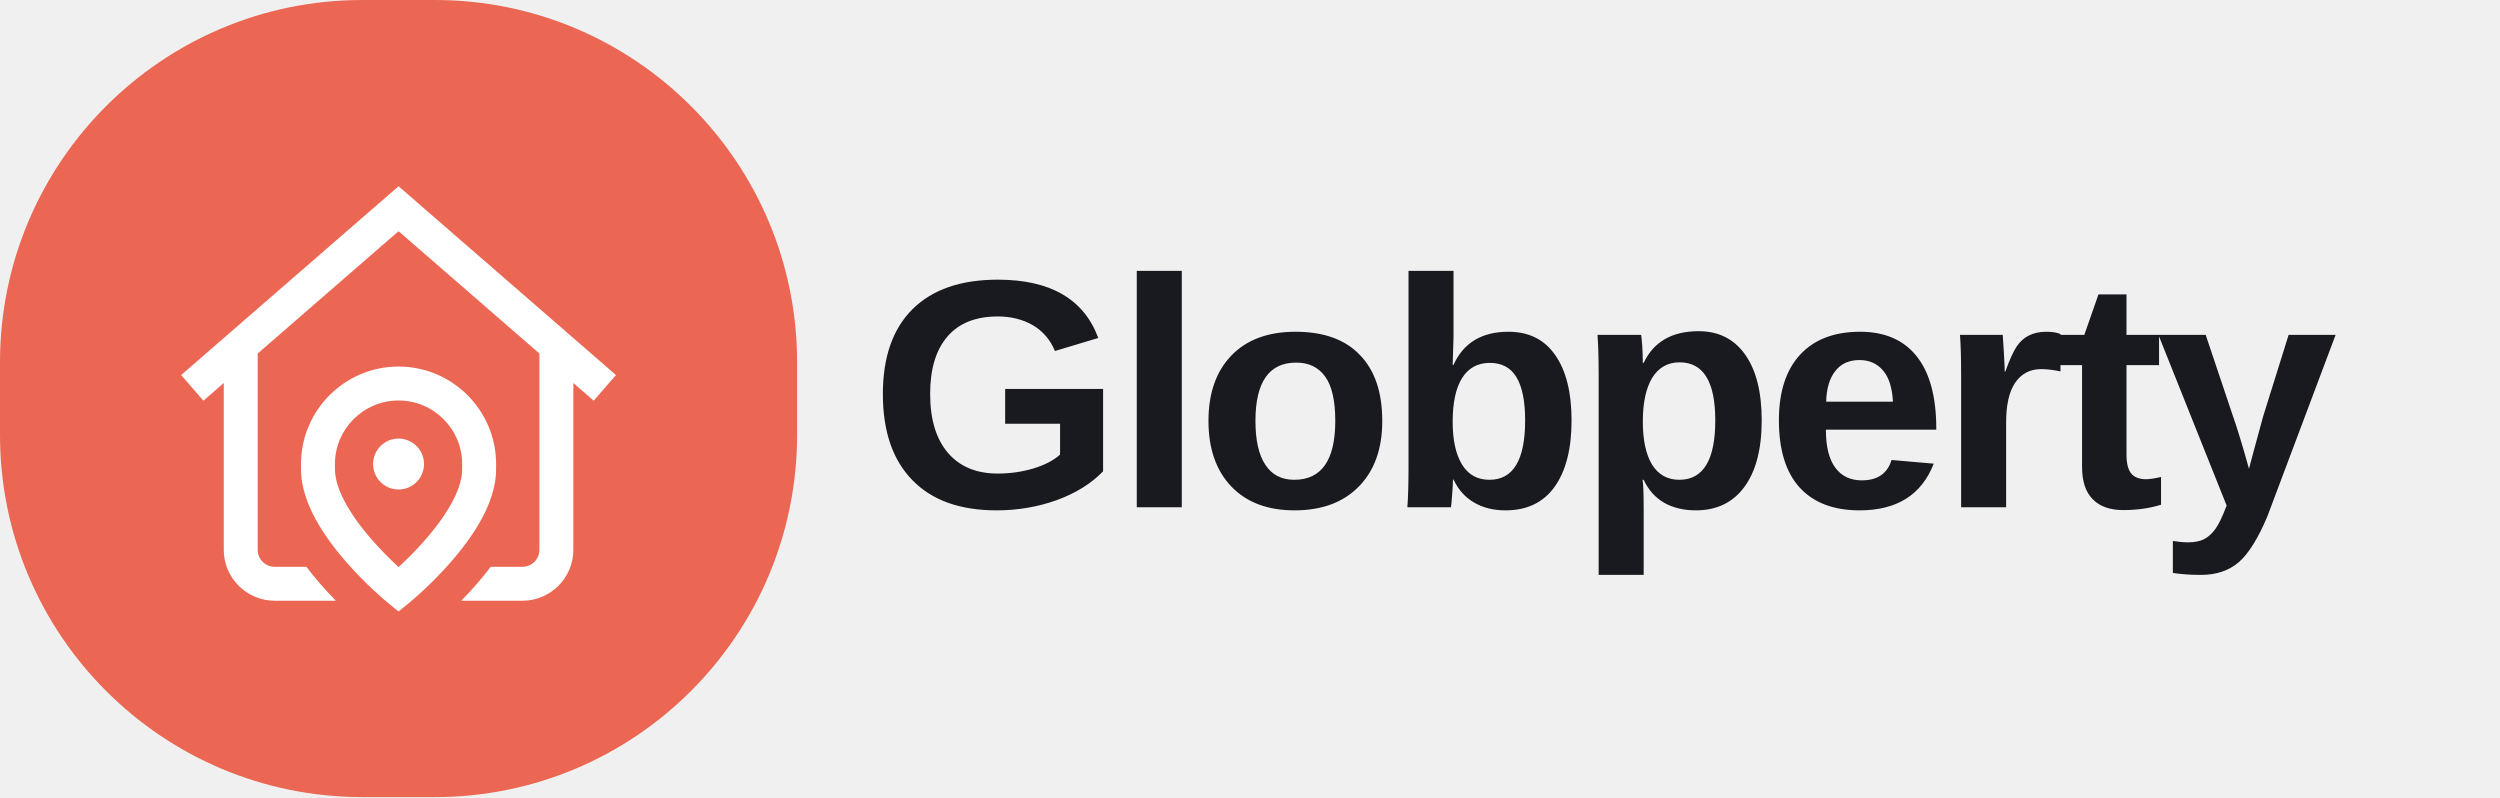
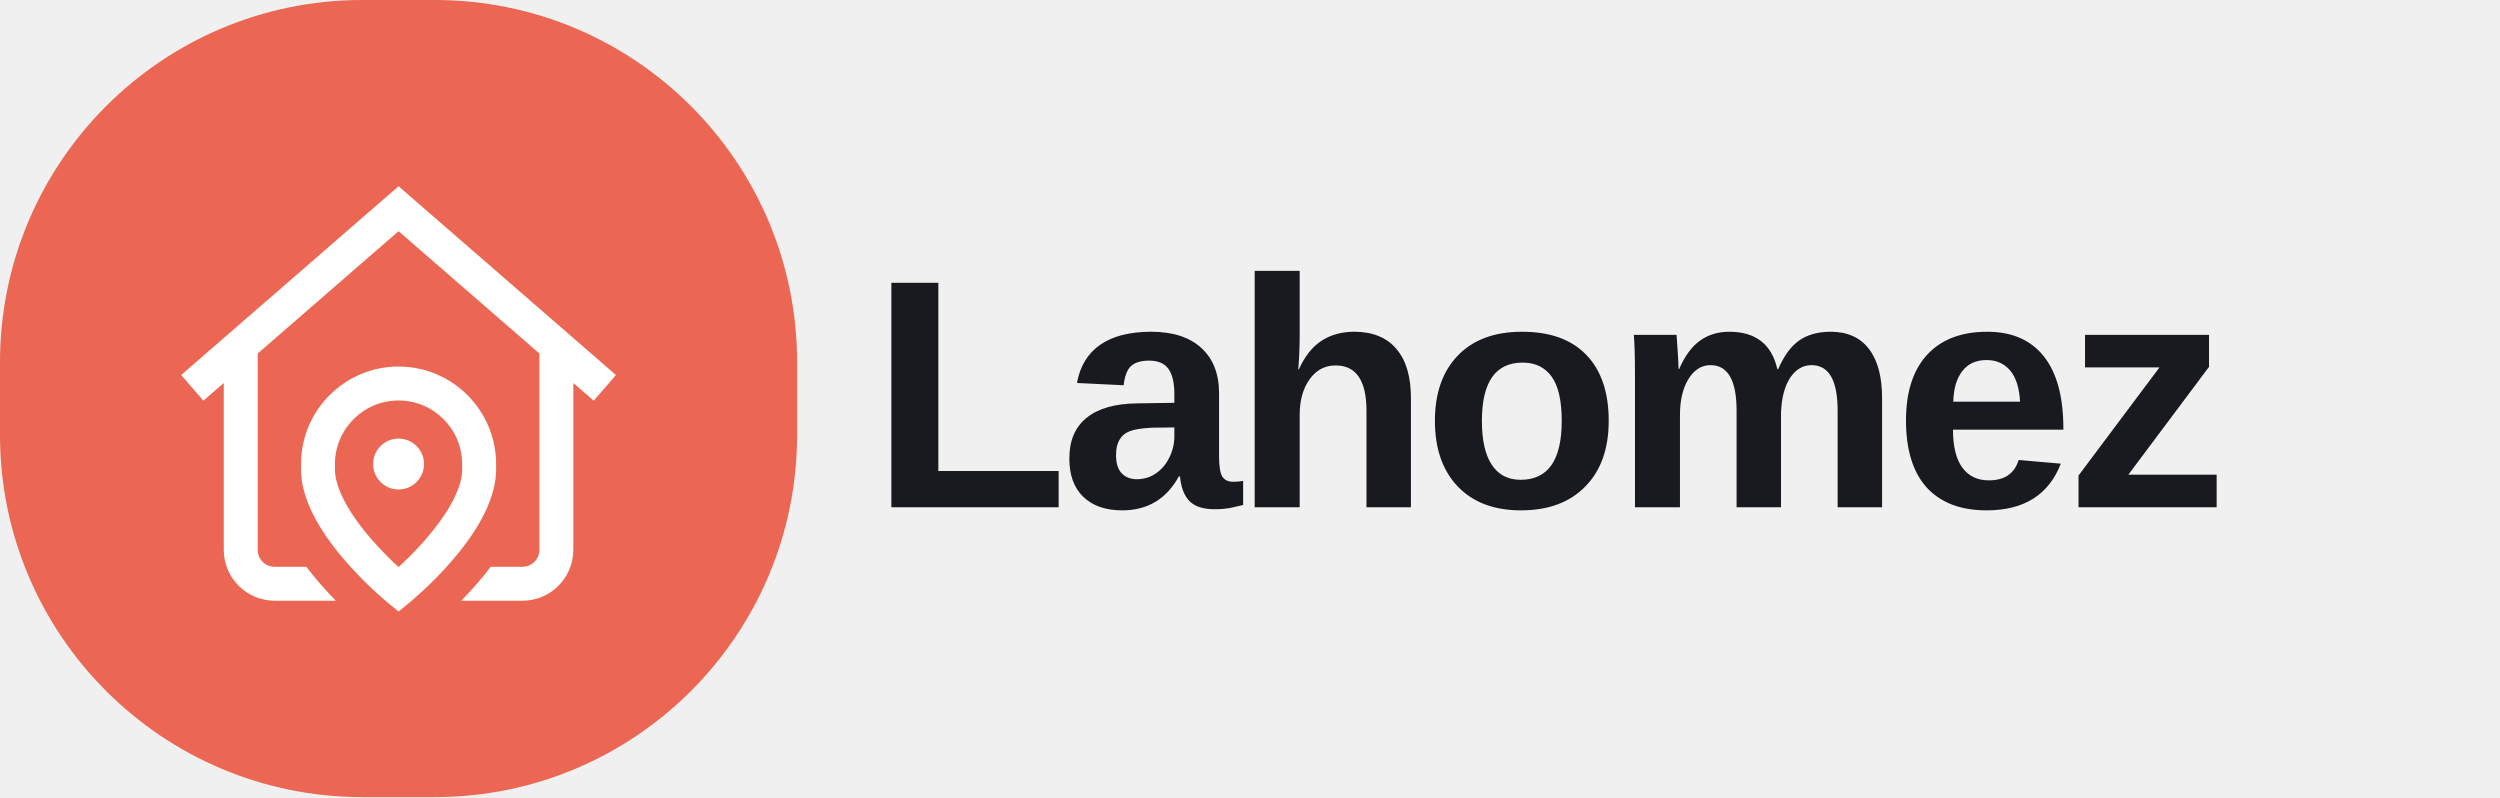
<svg xmlns="http://www.w3.org/2000/svg" width="138" height="44" viewBox="0 0 138 44" fill="none">
  <rect width="44" height="44" rx="20" fill="#EB6753" />
  <g clip-path="url(#clip0_5_128)">
    <path d="M32.772 22.117L31.648 21.141V30.35C31.648 31.899 30.387 33.16 28.838 33.16H25.462C25.746 32.87 26.046 32.547 26.348 32.198C26.613 31.892 26.86 31.588 27.089 31.287H28.838C29.354 31.287 29.775 30.866 29.775 30.35V19.514L22 12.762L14.225 19.514V30.35C14.225 30.866 14.645 31.287 15.162 31.287H16.911C17.14 31.588 17.387 31.892 17.652 32.198C17.954 32.547 18.254 32.87 18.538 33.16H15.162C13.613 33.16 12.352 31.899 12.352 30.35V21.141L11.228 22.117L10 20.702L22 10.281L34 20.702L32.772 22.117ZM22 24.21C21.224 24.21 20.595 24.839 20.595 25.615C20.595 26.391 21.224 27.02 22 27.02C22.776 27.02 23.405 26.391 23.405 25.615C23.405 24.839 22.776 24.21 22 24.21ZM27.385 25.899C27.385 27.386 26.56 29.093 24.932 30.971C23.78 32.301 22.639 33.234 22.591 33.273L22 33.755L21.409 33.273C21.361 33.234 20.22 32.301 19.068 30.971C17.44 29.093 16.615 27.386 16.615 25.899V25.619C16.615 22.649 19.031 20.233 22 20.233C24.969 20.233 27.385 22.649 27.385 25.619V25.899ZM25.512 25.619C25.512 23.682 23.936 22.107 22 22.107C20.064 22.107 18.488 23.682 18.488 25.619V25.899C18.488 26.894 19.197 28.259 20.484 29.745C21.042 30.389 21.601 30.933 22.003 31.303C23.343 30.074 25.511 27.705 25.511 25.899V25.619H25.512Z" fill="white" />
  </g>
-   <text x="48" y="28" font-family="Arial, sans-serif" font-size="18" font-weight="bold" fill="#181A20" letter-spacing="-0.5">Globperty</text>
+   <text x="48" y="28" font-family="Arial, sans-serif" font-size="18" font-weight="bold" fill="#181A20" letter-spacing="-0.5">Lahomez</text>
  <defs>
    <clipPath id="clip0_5_128">
      <rect width="24" height="24" fill="white" transform="translate(10 10)" />
    </clipPath>
  </defs>
</svg>
